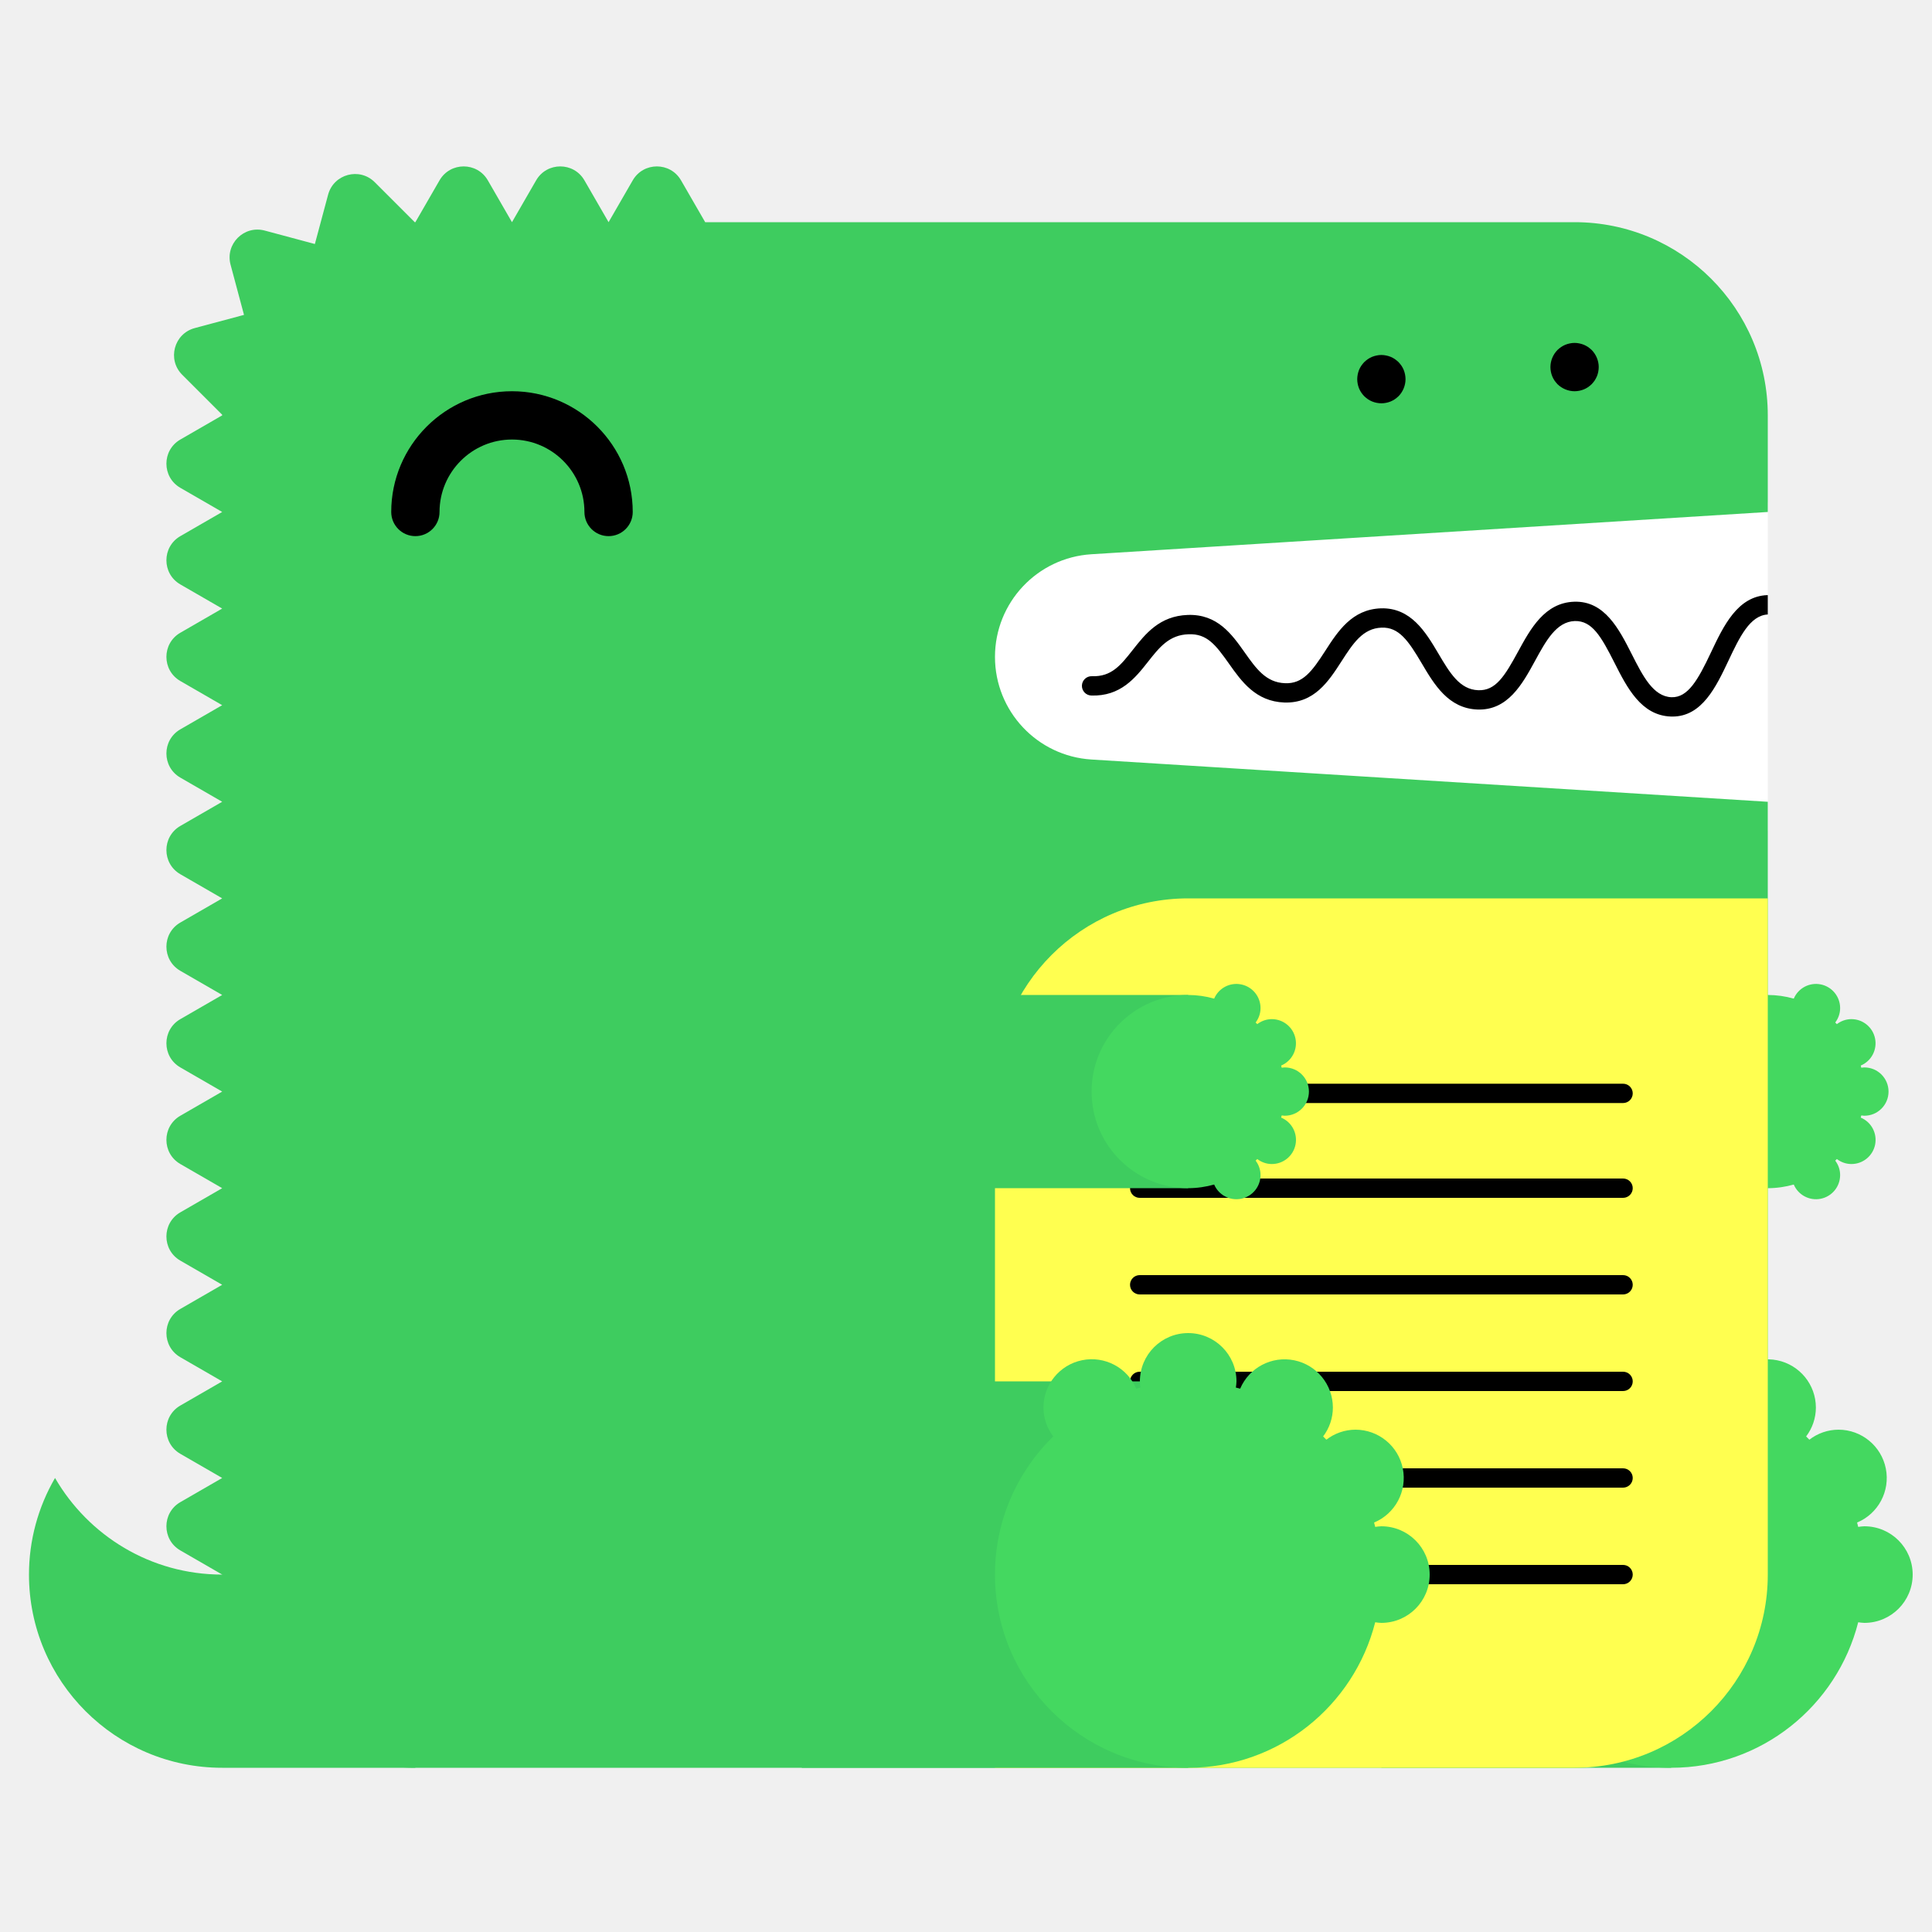
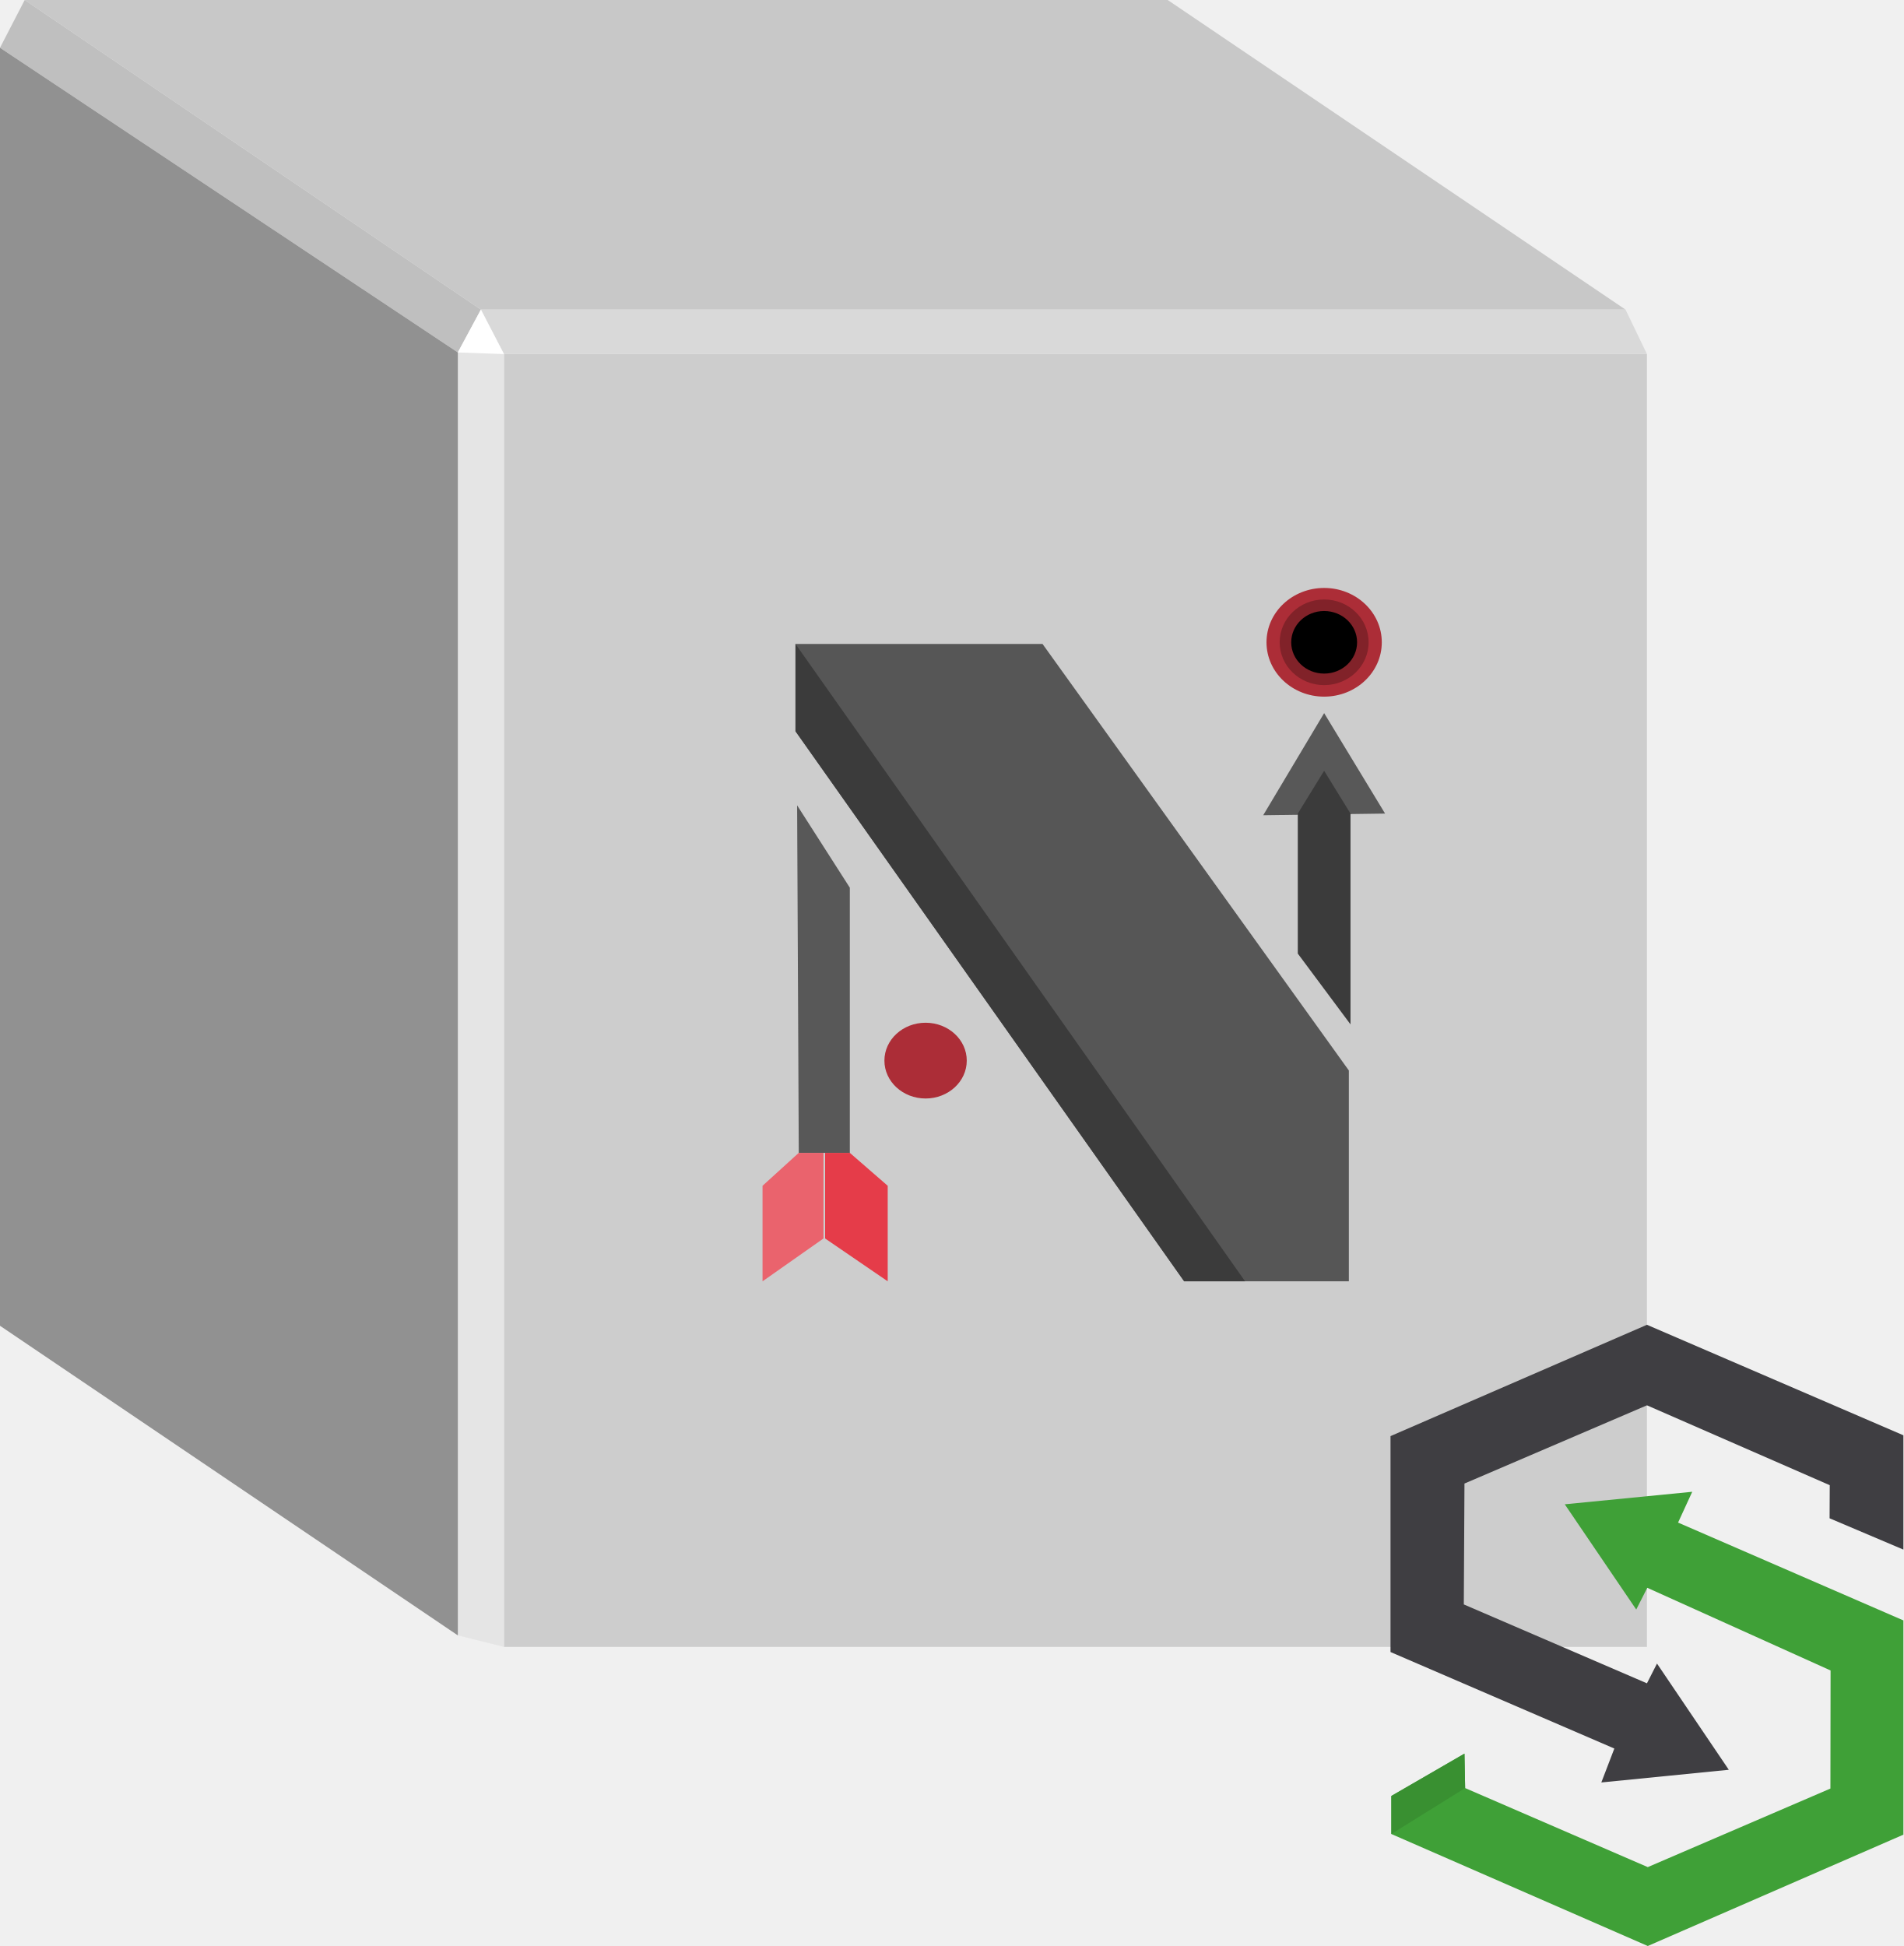
- <svg xmlns="http://www.w3.org/2000/svg" width="200" height="200" viewBox="0 0 200 200">
-   <g fill="none" fill-rule="evenodd">
-     <path fill="#FFF" d="M99 52h84v34H99z" />
-     <path d="M23 163c-7.398 0-13.843-4.027-17.303-10A19.886 19.886 0 0 0 3 163c0 11.046 8.954 20 20 20h20v-20H23z" fill="#3ECC5F" />
-     <path d="M112.98 57.376L183 53V43c0-11.046-8.954-20-20-20H73l-2.5-4.33c-1.112-1.925-3.889-1.925-5 0L63 23l-2.5-4.33c-1.111-1.925-3.889-1.925-5 0L53 23l-2.5-4.33c-1.111-1.925-3.889-1.925-5 0L43 23c-.022 0-.042.003-.065.003l-4.142-4.141c-1.57-1.571-4.252-.853-4.828 1.294l-1.369 5.104-5.192-1.392c-2.148-.575-4.111 1.389-3.535 3.536l1.39 5.193-5.102 1.367c-2.148.576-2.867 3.259-1.296 4.83l4.142 4.142c0 .021-.003.042-.003.064l-4.33 2.5c-1.925 1.111-1.925 3.889 0 5L23 53l-4.33 2.5c-1.925 1.111-1.925 3.889 0 5L23 63l-4.33 2.5c-1.925 1.111-1.925 3.889 0 5L23 73l-4.33 2.5c-1.925 1.111-1.925 3.889 0 5L23 83l-4.33 2.5c-1.925 1.111-1.925 3.889 0 5L23 93l-4.33 2.5c-1.925 1.111-1.925 3.889 0 5L23 103l-4.33 2.5c-1.925 1.111-1.925 3.889 0 5L23 113l-4.33 2.5c-1.925 1.111-1.925 3.889 0 5L23 123l-4.33 2.5c-1.925 1.111-1.925 3.889 0 5L23 133l-4.33 2.5c-1.925 1.111-1.925 3.889 0 5L23 143l-4.33 2.5c-1.925 1.111-1.925 3.889 0 5L23 153l-4.33 2.5c-1.925 1.111-1.925 3.889 0 5L23 163c0 11.046 8.954 20 20 20h120c11.046 0 20-8.954 20-20V83l-70.02-4.376A10.645 10.645 0 0 1 103 68c0-5.621 4.37-10.273 9.98-10.624" fill="#3ECC5F" />
-     <path fill="#3ECC5F" d="M143 183h30v-40h-30z" />
-     <path d="M193 158c-.219 0-.428.037-.639.064-.038-.15-.074-.301-.116-.451A5 5 0 0 0 190.32 148a4.96 4.96 0 0 0-3.016 1.036 26.531 26.531 0 0 0-.335-.336 4.955 4.955 0 0 0 1.011-2.987 5 5 0 0 0-9.599-1.959c-.148-.042-.297-.077-.445-.115.027-.211.064-.42.064-.639a5 5 0 0 0-5-5 5 5 0 0 0-5 5c0 .219.037.428.064.639-.148.038-.297.073-.445.115a4.998 4.998 0 0 0-9.599 1.959c0 1.125.384 2.151 1.011 2.987-3.717 3.632-6.031 8.693-6.031 14.3 0 11.046 8.954 20 20 20 9.339 0 17.16-6.41 19.361-15.064.211.027.42.064.639.064a5 5 0 0 0 5-5 5 5 0 0 0-5-5" fill="#44D860" />
-     <path fill="#3ECC5F" d="M153 123h30v-20h-30z" />
-     <path d="M193 115.5a2.5 2.5 0 1 0 0-5c-.109 0-.214.019-.319.032-.02-.075-.037-.15-.058-.225a2.501 2.501 0 0 0-.963-4.807c-.569 0-1.088.197-1.508.518a6.653 6.653 0 0 0-.168-.168c.314-.417.506-.931.506-1.494a2.5 2.5 0 0 0-4.8-.979A9.987 9.987 0 0 0 183 103c-5.522 0-10 4.478-10 10s4.478 10 10 10c.934 0 1.833-.138 2.69-.377a2.5 2.5 0 0 0 4.8-.979c0-.563-.192-1.077-.506-1.494.057-.055.113-.111.168-.168.42.321.939.518 1.508.518a2.5 2.5 0 0 0 .963-4.807c.021-.074.038-.15.058-.225.105.013.21.032.319.032" fill="#44D860" />
-     <path d="M63 55.5a2.5 2.5 0 0 1-2.5-2.5c0-4.136-3.364-7.5-7.5-7.5s-7.5 3.364-7.5 7.5a2.5 2.5 0 1 1-5 0c0-6.893 5.607-12.5 12.5-12.5S65.5 46.107 65.5 53a2.5 2.5 0 0 1-2.5 2.5" fill="#000" />
-     <path d="M103 183h60c11.046 0 20-8.954 20-20V93h-60c-11.046 0-20 8.954-20 20v70z" fill="#FFFF50" />
-     <path d="M168.02 124h-50.04a1 1 0 1 1 0-2h50.04a1 1 0 1 1 0 2m0 20h-50.04a1 1 0 1 1 0-2h50.04a1 1 0 1 1 0 2m0 20h-50.04a1 1 0 1 1 0-2h50.04a1 1 0 1 1 0 2m0-49.814h-50.04a1 1 0 1 1 0-2h50.04a1 1 0 1 1 0 2m0 19.814h-50.04a1 1 0 1 1 0-2h50.04a1 1 0 1 1 0 2m0 20h-50.04a1 1 0 1 1 0-2h50.04a1 1 0 1 1 0 2M183 61.611c-.012 0-.022-.006-.034-.005-3.09.105-4.552 3.196-5.842 5.923-1.346 2.85-2.387 4.703-4.093 4.647-1.889-.068-2.969-2.202-4.113-4.46-1.314-2.594-2.814-5.536-5.963-5.426-3.046.104-4.513 2.794-5.807 5.167-1.377 2.528-2.314 4.065-4.121 3.994-1.927-.07-2.951-1.805-4.136-3.813-1.321-2.236-2.848-4.75-5.936-4.664-2.994.103-4.465 2.385-5.763 4.4-1.373 2.13-2.335 3.428-4.165 3.351-1.973-.07-2.992-1.51-4.171-3.177-1.324-1.873-2.816-3.993-5.895-3.89-2.928.1-4.399 1.97-5.696 3.618-1.232 1.564-2.194 2.802-4.229 2.724a1 1 0 0 0-.072 2c3.017.101 4.545-1.8 5.872-3.487 1.177-1.496 2.193-2.787 4.193-2.855 1.926-.082 2.829 1.115 4.195 3.045 1.297 1.834 2.769 3.914 5.731 4.021 3.103.104 4.596-2.215 5.918-4.267 1.182-1.834 2.202-3.417 4.15-3.484 1.793-.067 2.769 1.35 4.145 3.681 1.297 2.197 2.766 4.686 5.787 4.796 3.125.108 4.634-2.62 5.949-5.035 1.139-2.088 2.214-4.06 4.119-4.126 1.793-.042 2.728 1.595 4.111 4.33 1.292 2.553 2.757 5.445 5.825 5.556l.169.003c3.064 0 4.518-3.075 5.805-5.794 1.139-2.41 2.217-4.68 4.067-4.773v-2z" fill="#000" />
-     <path fill="#3ECC5F" d="M83 183h40v-40H83z" />
-     <path d="M143 158c-.219 0-.428.037-.639.064-.038-.15-.074-.301-.116-.451A5 5 0 0 0 140.32 148a4.96 4.96 0 0 0-3.016 1.036 26.531 26.531 0 0 0-.335-.336 4.955 4.955 0 0 0 1.011-2.987 5 5 0 0 0-9.599-1.959c-.148-.042-.297-.077-.445-.115.027-.211.064-.42.064-.639a5 5 0 0 0-5-5 5 5 0 0 0-5 5c0 .219.037.428.064.639-.148.038-.297.073-.445.115a4.998 4.998 0 0 0-9.599 1.959c0 1.125.384 2.151 1.011 2.987-3.717 3.632-6.031 8.693-6.031 14.3 0 11.046 8.954 20 20 20 9.339 0 17.16-6.41 19.361-15.064.211.027.42.064.639.064a5 5 0 0 0 5-5 5 5 0 0 0-5-5" fill="#44D860" />
-     <path fill="#3ECC5F" d="M83 123h40v-20H83z" />
-     <path d="M133 115.5a2.5 2.5 0 1 0 0-5c-.109 0-.214.019-.319.032-.02-.075-.037-.15-.058-.225a2.501 2.501 0 0 0-.963-4.807c-.569 0-1.088.197-1.508.518a6.653 6.653 0 0 0-.168-.168c.314-.417.506-.931.506-1.494a2.5 2.5 0 0 0-4.8-.979A9.987 9.987 0 0 0 123 103c-5.522 0-10 4.478-10 10s4.478 10 10 10c.934 0 1.833-.138 2.69-.377a2.5 2.5 0 0 0 4.8-.979c0-.563-.192-1.077-.506-1.494.057-.055.113-.111.168-.168.42.321.939.518 1.508.518a2.5 2.5 0 0 0 .963-4.807c.021-.074.038-.15.058-.225.105.013.21.032.319.032" fill="#44D860" />
-     <path d="M143 41.75c-.16 0-.33-.02-.49-.05a2.52 2.52 0 0 1-.47-.14c-.15-.06-.29-.14-.431-.23-.13-.09-.259-.2-.38-.31-.109-.12-.219-.24-.309-.38s-.17-.28-.231-.43a2.619 2.619 0 0 1-.189-.96c0-.16.02-.33.05-.49.03-.16.08-.31.139-.47.061-.15.141-.29.231-.43.09-.13.2-.26.309-.38.121-.11.25-.22.38-.31.141-.09.281-.17.431-.23.149-.06.31-.11.47-.14.32-.07.65-.07.98 0 .159.03.32.08.47.14.149.06.29.14.43.23.13.09.259.2.38.31.11.12.22.25.31.38.09.14.17.28.23.43.06.16.11.31.14.47.029.16.05.33.05.49 0 .66-.271 1.31-.73 1.77-.121.11-.25.22-.38.31-.14.09-.281.17-.43.23a2.565 2.565 0 0 1-.96.19m20-1.25c-.66 0-1.3-.27-1.771-.73a3.802 3.802 0 0 1-.309-.38c-.09-.14-.17-.28-.231-.43a2.619 2.619 0 0 1-.189-.96c0-.66.27-1.3.729-1.77.121-.11.25-.22.38-.31.141-.09.281-.17.431-.23.149-.06.31-.11.47-.14.32-.07.66-.07.98 0 .159.03.32.08.47.14.149.06.29.14.43.23.13.09.259.2.38.31.459.47.73 1.11.73 1.77 0 .16-.021.33-.05.49-.03.16-.08.32-.14.47-.07.15-.14.29-.23.43-.09.13-.2.26-.31.38-.121.11-.25.22-.38.31-.14.09-.281.17-.43.23a2.565 2.565 0 0 1-.96.19" fill="#000" />
+ <svg xmlns="http://www.w3.org/2000/svg" viewBox="0 0 115.57 118.16">
+   <defs>
+     <style>.cls-1{fill:#cdcdcd;}.cls-2{fill:#c8c8c8;}.cls-3{fill:#ac2d37;}.cls-4{fill:#812229;}.cls-5{fill:#585858;}.cls-6{fill:#3b3b3b;}.cls-7{fill:#ea636d;}.cls-8{fill:#e53c49;}.cls-9{fill:#565656;}.cls-10{fill:#d9d9d9;}.cls-11{fill:#bfbfbf;}.cls-12{fill:#e5e5e5;}.cls-13{fill:#fff;}.cls-14{fill:#919191;}.cls-15{fill:#3fa037;}.cls-16{fill:#3f3e42;}.cls-17{fill:#399031;}</style>
+   </defs>
+   <g id="Layer_2" data-name="Layer 2">
+     <g id="sync">
+       <g id="BG">
+         <rect class="cls-1" x="30.6" y="21.5" width="69.4" height="78.5" />
+         <polygon class="cls-2" points="98.7 18.8 29.2 18.8 1.5 0 70.9 0 98.7 18.8" />
+       </g>
+       <ellipse class="cls-3" cx="80.4" cy="39" rx="3.5" ry="3.3" />
+       <ellipse class="cls-4" cx="80.4" cy="39" rx="2.7" ry="2.6" />
+       <ellipse cx="80.4" cy="39" rx="2" ry="1.9" />
+       <polygon class="cls-5" points="84.1 49.4 76.7 49.5 80.4 43.3 84.1 49.4" />
+       <polygon class="cls-6" points="78.8 57.9 82 62.2 82 49.4 80.4 46.8 78.8 49.4 78.8 57.9" />
+       <polygon class="cls-5" points="48.4 48.9 51.6 53.9 51.6 70 48.5 70 48.4 48.9" />
+       <polygon class="cls-7" points="48.5 70 46.3 72 46.3 77.8 50 75.2 50 70 48.5 70" />
+       <polygon class="cls-8" points="51.6 70 53.9 72 53.9 77.8 50.1 75.2 50.1 70 51.6 70" />
+       <polygon class="cls-9" points="71.9 77.8 81.9 77.8 81.9 65 63.3 39.1 48.3 39.1 48.3 44.4 71.9 77.8" />
+       <ellipse class="cls-3" cx="56.2" cy="64.4" rx="2.5" ry="2.3" />
+       <polygon class="cls-10" points="98.7 18.8 100 21.5 30.6 21.5 29.2 18.8 98.7 18.8" />
+       <polygon class="cls-11" points="1.5 0 0 2.9 27.8 21.4 29.2 18.8 1.5 0" />
+       <polyline class="cls-12" points="27.8 99.3 30.6 100 30.6 21.5 29.2 18.8 27.8 21.4" />
+       <polygon class="cls-13" points="27.8 21.4 30.6 21.5 29.2 18.8 27.8 21.4" />
+       <polygon class="cls-6" points="48.3 39.1 75.6 77.8 71.9 77.8 48.3 44.4 48.3 39.1" />
+       <polygon class="cls-14" points="0 2.9 27.8 21.4 27.8 99.3 0 80.5 0 2.9" />
+       <polygon class="cls-15" points="84.48 109.05 88.92 106.48 88.96 108.57 100.05 113.37 111.14 108.6 111.15 101.43 100.02 96.41 99.35 97.73 95.01 91.34 102.75 90.58 101.89 92.45 115.57 98.39 115.57 111.4 100.05 118.16 84.48 111.36 84.48 109.05" />
+       <polygon class="cls-16" points="100 102.21 100.61 101.01 104.97 107.46 97.23 108.23 98.02 106.17 84.43 100.31 84.43 87.2 100 80.44 115.57 87.15 115.57 94.09 111.09 92.19 111.1 90.18 100 85.33 88.92 90.08 88.88 97.42 100 102.21" />
+       <polygon class="cls-17" points="84.48 109.05 88.92 106.48 88.96 108.57 84.48 111.36 84.48 109.05" />
+     </g>
  </g>
</svg>
